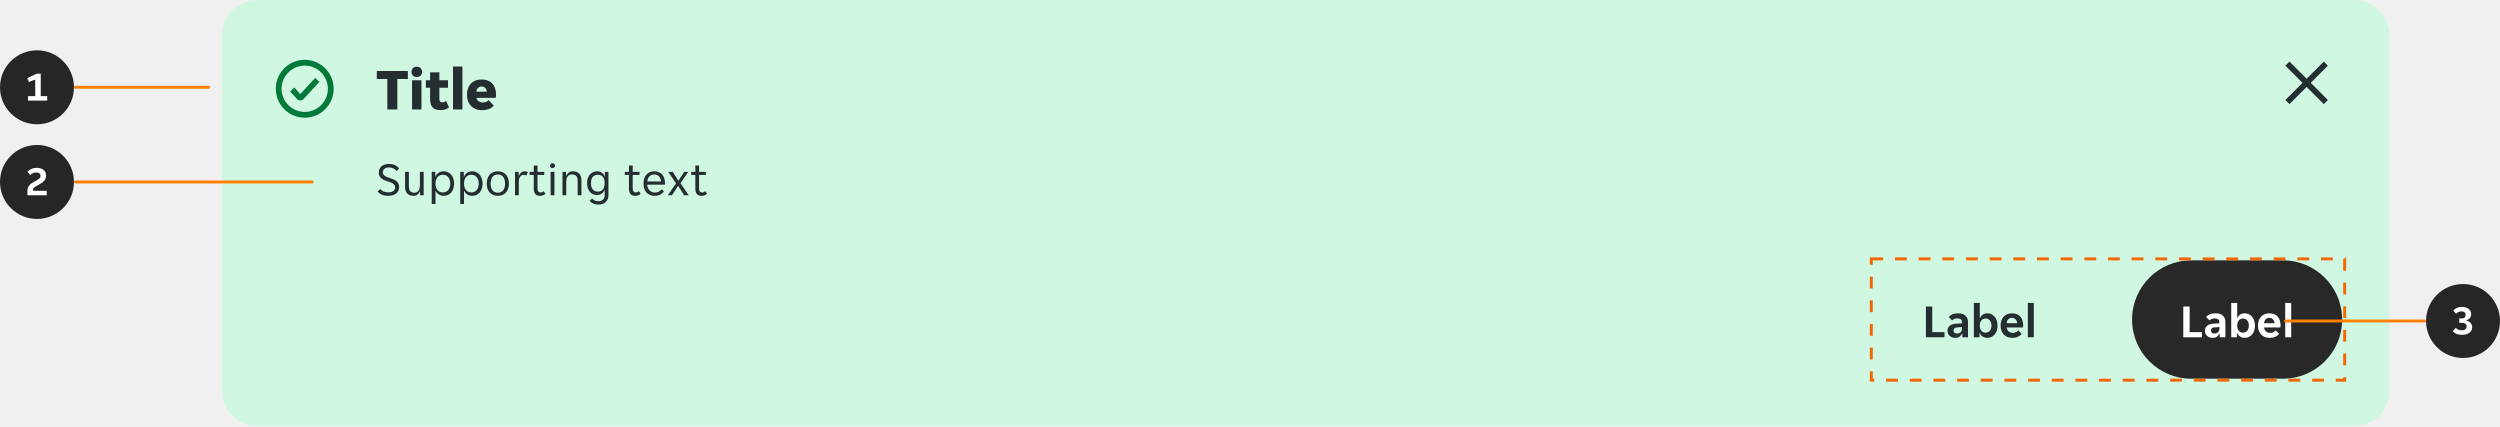
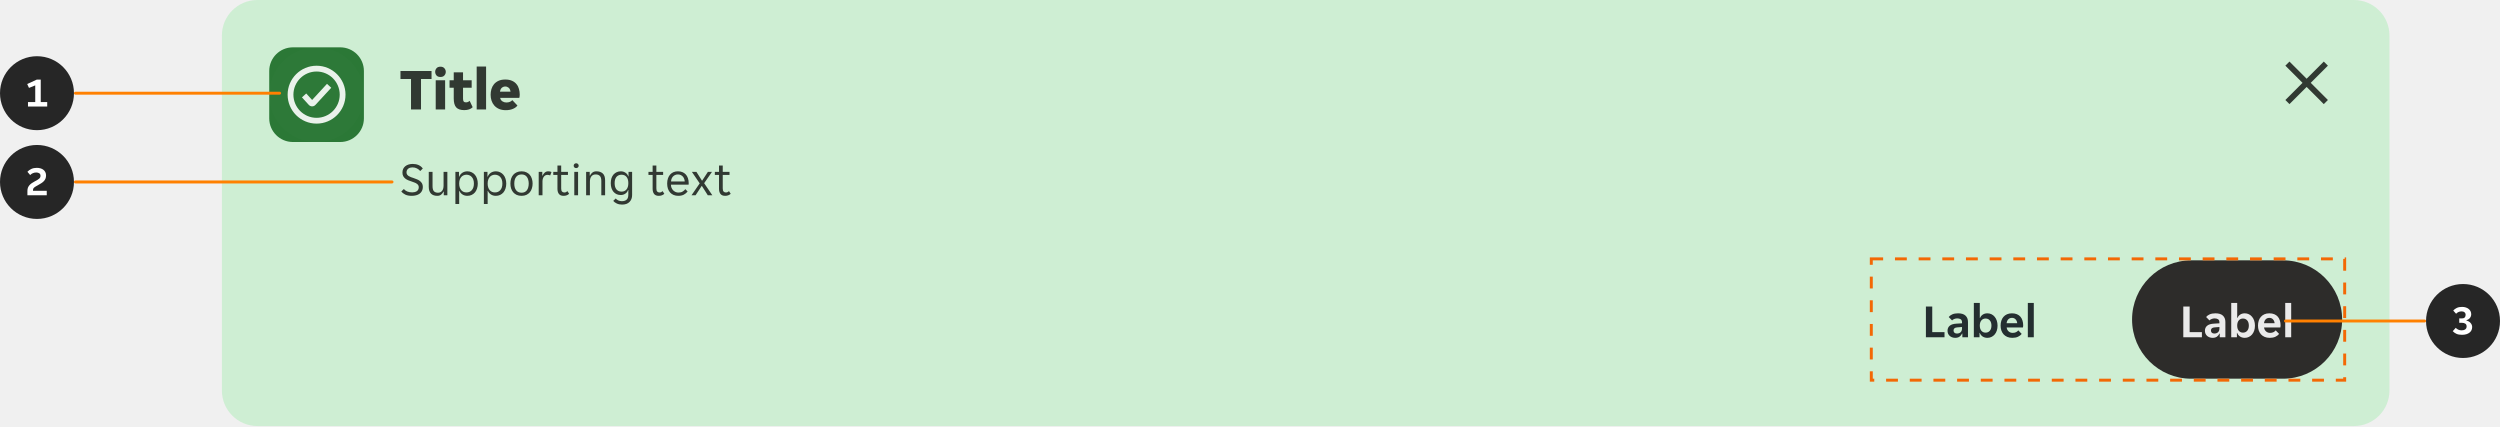
<svg xmlns="http://www.w3.org/2000/svg" width="845" height="144" viewBox="0 0 845 144" fill="none">
-   <g clip-path="url(#clip0_10642_64888)">
-     <path d="M75 12C75 5.373 80.373 0 87 0H795.639C802.266 0 807.639 5.373 807.639 12V132C807.639 138.627 802.266 144 795.639 144H87C80.373 144 75 138.627 75 132V12Z" fill="#CFF7E1" />
-     <g opacity="0.08">
-       <rect width="24" height="2" transform="translate(91 16)" fill="white" fill-opacity="0.01" />
-     </g>
-     <path d="M99.504 29.596L101.5 31.787L101.513 31.774L106.522 26.335L107.957 27.665L102.609 33.469C102.309 33.782 101.917 33.952 101.5 33.952C101.083 33.952 100.691 33.782 100.404 33.483L98.056 30.913L99.504 29.596Z" fill="#017A39" />
-     <path fill-rule="evenodd" clip-rule="evenodd" d="M93.217 30C93.217 24.6 97.6 20.217 103 20.217C108.4 20.217 112.783 24.6 112.783 30C112.783 35.4 108.4 39.782 103 39.782C97.6 39.782 93.217 35.4 93.217 30ZM95.174 30C95.174 34.317 98.683 37.826 103 37.826C107.317 37.826 110.826 34.317 110.826 30C110.826 25.683 107.317 22.174 103 22.174C98.683 22.174 95.174 25.683 95.174 30Z" fill="#017A39" />
-     <path d="M130.92 26.7H127.36V24H137.86V26.7H134.3V37H130.92V26.7ZM142.671 24.28C142.671 24.733 142.518 25.14 142.211 25.5C141.904 25.847 141.458 26.02 140.871 26.02C140.271 26.02 139.824 25.847 139.531 25.5C139.238 25.14 139.091 24.733 139.091 24.28C139.091 23.827 139.238 23.427 139.531 23.08C139.824 22.72 140.271 22.54 140.871 22.54C141.458 22.54 141.904 22.72 142.211 23.08C142.518 23.427 142.671 23.827 142.671 24.28ZM139.271 27.12H142.451V37H139.271V27.12ZM148.904 37.22C147.651 37.22 146.744 36.907 146.184 36.28C145.637 35.653 145.364 34.653 145.364 33.28V29.66H143.944V27.12H145.364V24.44H148.504V27.12H151.424V29.66H148.504V33.34C148.504 33.78 148.577 34.1 148.724 34.3C148.884 34.5 149.144 34.6 149.504 34.6C149.744 34.6 149.971 34.553 150.184 34.46C150.411 34.353 150.597 34.227 150.744 34.08L151.764 36.24C151.111 36.893 150.157 37.22 148.904 37.22ZM153.119 22.5H156.299V37H153.119V22.5ZM162.972 37.24C162.065 37.24 161.285 37.093 160.632 36.8C159.992 36.507 159.465 36.12 159.052 35.64C158.638 35.16 158.332 34.613 158.132 34C157.932 33.373 157.832 32.727 157.832 32.06C157.832 31.407 157.918 30.767 158.092 30.14C158.278 29.513 158.565 28.96 158.952 28.48C159.352 28 159.865 27.613 160.492 27.32C161.118 27.027 161.885 26.88 162.792 26.88C163.698 26.88 164.465 27.027 165.092 27.32C165.718 27.6 166.218 27.98 166.592 28.46C166.978 28.927 167.252 29.467 167.412 30.08C167.585 30.693 167.672 31.327 167.672 31.98C167.672 32.127 167.658 32.32 167.632 32.56C167.605 32.787 167.572 32.96 167.532 33.08H161.052C161.105 33.373 161.205 33.62 161.352 33.82C161.512 34.02 161.692 34.18 161.892 34.3C162.092 34.42 162.298 34.507 162.512 34.56C162.738 34.613 162.952 34.64 163.152 34.64C163.618 34.64 164.018 34.567 164.352 34.42C164.698 34.273 164.965 34.08 165.152 33.84L166.892 35.66C166.572 36.127 166.065 36.507 165.372 36.8C164.678 37.093 163.878 37.24 162.972 37.24ZM162.792 29.24C162.365 29.24 161.985 29.373 161.652 29.64C161.318 29.893 161.098 30.34 160.992 30.98H164.552C164.458 30.34 164.245 29.893 163.912 29.64C163.578 29.373 163.205 29.24 162.792 29.24Z" fill="#242E30" />
-     <path d="M131.192 66.192C130.285 66.192 129.549 66.053 128.984 65.776C128.419 65.499 127.971 65.141 127.64 64.704L128.504 63.888C128.792 64.24 129.171 64.517 129.64 64.72C130.12 64.923 130.68 65.024 131.32 65.024C131.608 65.024 131.885 64.992 132.152 64.928C132.419 64.864 132.653 64.768 132.856 64.64C133.069 64.501 133.235 64.32 133.352 64.096C133.48 63.872 133.544 63.6 133.544 63.28C133.544 63.003 133.48 62.768 133.352 62.576C133.224 62.373 133.048 62.203 132.824 62.064C132.611 61.915 132.355 61.787 132.056 61.68C131.757 61.563 131.432 61.445 131.08 61.328C130.707 61.2 130.339 61.067 129.976 60.928C129.613 60.779 129.288 60.592 129 60.368C128.712 60.144 128.477 59.872 128.296 59.552C128.115 59.221 128.024 58.816 128.024 58.336C128.024 57.856 128.109 57.435 128.28 57.072C128.461 56.709 128.707 56.405 129.016 56.16C129.325 55.915 129.693 55.728 130.12 55.6C130.547 55.472 131.011 55.408 131.512 55.408C132.248 55.408 132.904 55.536 133.48 55.792C134.067 56.048 134.541 56.437 134.904 56.96L134.04 57.808C133.752 57.456 133.384 57.163 132.936 56.928C132.488 56.693 131.976 56.576 131.4 56.576C131.155 56.576 130.915 56.608 130.68 56.672C130.445 56.725 130.232 56.821 130.04 56.96C129.848 57.099 129.693 57.275 129.576 57.488C129.459 57.701 129.4 57.957 129.4 58.256C129.4 58.533 129.464 58.773 129.592 58.976C129.72 59.168 129.891 59.339 130.104 59.488C130.328 59.627 130.589 59.755 130.888 59.872C131.187 59.979 131.512 60.091 131.864 60.208C132.237 60.336 132.605 60.475 132.968 60.624C133.331 60.773 133.656 60.96 133.944 61.184C134.232 61.408 134.467 61.68 134.648 62C134.829 62.32 134.92 62.72 134.92 63.2C134.92 63.712 134.819 64.16 134.616 64.544C134.424 64.917 134.157 65.227 133.816 65.472C133.485 65.717 133.091 65.899 132.632 66.016C132.184 66.133 131.704 66.192 131.192 66.192ZM139.799 66.192C139.361 66.192 138.967 66.133 138.615 66.016C138.263 65.899 137.959 65.717 137.703 65.472C137.457 65.227 137.265 64.912 137.127 64.528C136.988 64.144 136.919 63.685 136.919 63.152V58.096H138.199V62.912C138.199 63.723 138.353 64.299 138.663 64.64C138.983 64.971 139.447 65.136 140.055 65.136C140.631 65.136 141.084 64.928 141.415 64.512C141.756 64.096 141.927 63.488 141.927 62.688V58.096H143.207V66H141.991V64.752H141.895C141.703 65.168 141.436 65.515 141.095 65.792C140.764 66.059 140.332 66.192 139.799 66.192ZM145.923 58.096H147.139V59.712H147.235C147.331 59.445 147.464 59.2 147.635 58.976C147.816 58.752 148.024 58.56 148.259 58.4C148.504 58.24 148.771 58.117 149.059 58.032C149.357 57.947 149.667 57.904 149.987 57.904C150.509 57.904 150.984 58.011 151.411 58.224C151.848 58.427 152.221 58.715 152.531 59.088C152.84 59.451 153.075 59.888 153.235 60.4C153.405 60.912 153.491 61.467 153.491 62.064C153.491 62.661 153.405 63.216 153.235 63.728C153.075 64.229 152.84 64.667 152.531 65.04C152.221 65.403 151.848 65.685 151.411 65.888C150.984 66.091 150.509 66.192 149.987 66.192C149.336 66.192 148.776 66.037 148.307 65.728C147.837 65.419 147.501 65.024 147.299 64.544H147.203V68.96H145.923V58.096ZM149.667 65.04C150.019 65.04 150.344 64.981 150.643 64.864C150.952 64.736 151.219 64.549 151.443 64.304C151.677 64.048 151.859 63.733 151.987 63.36C152.115 62.987 152.179 62.549 152.179 62.048C152.179 61.547 152.115 61.109 151.987 60.736C151.859 60.363 151.677 60.053 151.443 59.808C151.219 59.552 150.952 59.365 150.643 59.248C150.344 59.12 150.019 59.056 149.667 59.056C149.325 59.056 149.005 59.12 148.707 59.248C148.408 59.365 148.147 59.552 147.923 59.808C147.699 60.053 147.523 60.363 147.395 60.736C147.267 61.109 147.203 61.547 147.203 62.048C147.203 62.549 147.267 62.987 147.395 63.36C147.523 63.733 147.699 64.048 147.923 64.304C148.147 64.549 148.408 64.736 148.707 64.864C149.005 64.981 149.325 65.04 149.667 65.04ZM155.548 58.096H156.764V59.712H156.86C156.956 59.445 157.089 59.2 157.26 58.976C157.441 58.752 157.649 58.56 157.884 58.4C158.129 58.24 158.396 58.117 158.684 58.032C158.982 57.947 159.292 57.904 159.612 57.904C160.134 57.904 160.609 58.011 161.036 58.224C161.473 58.427 161.846 58.715 162.156 59.088C162.465 59.451 162.7 59.888 162.86 60.4C163.03 60.912 163.116 61.467 163.116 62.064C163.116 62.661 163.03 63.216 162.86 63.728C162.7 64.229 162.465 64.667 162.156 65.04C161.846 65.403 161.473 65.685 161.036 65.888C160.609 66.091 160.134 66.192 159.612 66.192C158.961 66.192 158.401 66.037 157.932 65.728C157.462 65.419 157.126 65.024 156.924 64.544H156.828V68.96H155.548V58.096ZM159.292 65.04C159.644 65.04 159.969 64.981 160.268 64.864C160.577 64.736 160.844 64.549 161.068 64.304C161.302 64.048 161.484 63.733 161.612 63.36C161.74 62.987 161.804 62.549 161.804 62.048C161.804 61.547 161.74 61.109 161.612 60.736C161.484 60.363 161.302 60.053 161.068 59.808C160.844 59.552 160.577 59.365 160.268 59.248C159.969 59.12 159.644 59.056 159.292 59.056C158.95 59.056 158.63 59.12 158.332 59.248C158.033 59.365 157.772 59.552 157.548 59.808C157.324 60.053 157.148 60.363 157.02 60.736C156.892 61.109 156.828 61.547 156.828 62.048C156.828 62.549 156.892 62.987 157.02 63.36C157.148 63.733 157.324 64.048 157.548 64.304C157.772 64.549 158.033 64.736 158.332 64.864C158.63 64.981 158.95 65.04 159.292 65.04ZM168.293 66.192C167.663 66.192 167.109 66.085 166.629 65.872C166.159 65.648 165.765 65.349 165.445 64.976C165.135 64.603 164.901 64.165 164.741 63.664C164.591 63.163 164.517 62.624 164.517 62.048C164.517 61.472 164.591 60.933 164.741 60.432C164.901 59.931 165.135 59.493 165.445 59.12C165.765 58.747 166.159 58.453 166.629 58.24C167.109 58.016 167.663 57.904 168.293 57.904C168.922 57.904 169.466 58.016 169.925 58.24C170.394 58.453 170.783 58.747 171.093 59.12C171.402 59.493 171.631 59.931 171.781 60.432C171.941 60.933 172.021 61.472 172.021 62.048C172.021 62.624 171.941 63.163 171.781 63.664C171.631 64.165 171.402 64.603 171.093 64.976C170.783 65.349 170.394 65.648 169.925 65.872C169.466 66.085 168.922 66.192 168.293 66.192ZM165.829 62.048C165.829 62.507 165.877 62.928 165.973 63.312C166.079 63.685 166.234 64.011 166.437 64.288C166.639 64.555 166.895 64.763 167.205 64.912C167.514 65.061 167.877 65.136 168.293 65.136C168.698 65.136 169.05 65.061 169.349 64.912C169.658 64.763 169.909 64.555 170.101 64.288C170.303 64.011 170.453 63.685 170.549 63.312C170.655 62.928 170.709 62.507 170.709 62.048C170.709 61.589 170.655 61.173 170.549 60.8C170.453 60.416 170.303 60.091 170.101 59.824C169.909 59.547 169.658 59.333 169.349 59.184C169.05 59.035 168.698 58.96 168.293 58.96C167.877 58.96 167.514 59.035 167.205 59.184C166.895 59.333 166.639 59.547 166.437 59.824C166.234 60.091 166.079 60.416 165.973 60.8C165.877 61.173 165.829 61.589 165.829 62.048ZM174.079 58.096H175.295V59.376H175.391C175.561 58.96 175.807 58.613 176.127 58.336C176.447 58.048 176.847 57.904 177.327 57.904C177.732 57.904 178.089 57.984 178.399 58.144L177.967 59.296C177.828 59.221 177.679 59.173 177.519 59.152C177.369 59.12 177.215 59.104 177.055 59.104C176.532 59.104 176.116 59.317 175.807 59.744C175.508 60.16 175.359 60.693 175.359 61.344V66H174.079V58.096ZM182.48 66.192C181.765 66.192 181.242 65.979 180.912 65.552C180.581 65.125 180.416 64.539 180.416 63.792V59.136H179.008V58.096H180.416V55.952H181.68V58.096H183.968V59.136H181.68V63.68C181.68 64.192 181.776 64.549 181.968 64.752C182.17 64.955 182.426 65.056 182.736 65.056C182.949 65.056 183.141 65.019 183.312 64.944C183.482 64.859 183.642 64.747 183.792 64.608L184.368 65.504C183.877 65.963 183.248 66.192 182.48 66.192ZM187.598 56C187.598 56.224 187.518 56.416 187.358 56.576C187.209 56.736 187.006 56.816 186.75 56.816C186.483 56.816 186.275 56.736 186.126 56.576C185.977 56.416 185.902 56.224 185.902 56C185.902 55.787 185.977 55.6 186.126 55.44C186.275 55.269 186.483 55.184 186.75 55.184C187.006 55.184 187.209 55.269 187.358 55.44C187.518 55.6 187.598 55.787 187.598 56ZM186.11 58.096H187.39V66H186.11V58.096ZM190.11 58.096H191.326V59.344H191.422C191.614 58.928 191.886 58.587 192.238 58.32C192.59 58.043 193.038 57.904 193.582 57.904C194.489 57.904 195.203 58.144 195.726 58.624C196.259 59.104 196.526 59.877 196.526 60.944V66H195.246V61.184C195.246 60.373 195.081 59.803 194.75 59.472C194.43 59.131 193.955 58.96 193.326 58.96C192.718 58.96 192.243 59.168 191.902 59.584C191.561 60 191.39 60.608 191.39 61.408V66H190.11V58.096ZM202.246 69.152C201.564 69.152 200.972 69.029 200.47 68.784C199.969 68.549 199.569 68.256 199.27 67.904L200.118 67.088C200.342 67.365 200.63 67.584 200.982 67.744C201.345 67.915 201.745 68 202.182 68C202.865 68 203.398 67.835 203.782 67.504C204.177 67.173 204.374 66.592 204.374 65.76V64.224H204.278C204.193 64.491 204.07 64.731 203.91 64.944C203.75 65.147 203.558 65.323 203.334 65.472C203.121 65.611 202.881 65.723 202.614 65.808C202.358 65.883 202.097 65.92 201.83 65.92C201.329 65.92 200.87 65.829 200.454 65.648C200.049 65.467 199.692 65.205 199.382 64.864C199.084 64.512 198.849 64.085 198.678 63.584C198.518 63.083 198.438 62.517 198.438 61.888C198.438 61.269 198.518 60.715 198.678 60.224C198.849 59.733 199.084 59.317 199.382 58.976C199.692 58.635 200.049 58.373 200.454 58.192C200.87 58 201.329 57.904 201.83 57.904C202.417 57.904 202.94 58.059 203.398 58.368C203.868 58.667 204.182 59.083 204.342 59.616H204.438V58.096H205.654V65.92C205.654 66.891 205.361 67.669 204.774 68.256C204.198 68.853 203.356 69.152 202.246 69.152ZM202.086 64.768C202.79 64.768 203.345 64.523 203.75 64.032C204.166 63.541 204.374 62.832 204.374 61.904C204.374 60.965 204.166 60.256 203.75 59.776C203.345 59.296 202.79 59.056 202.086 59.056C201.372 59.056 200.801 59.296 200.374 59.776C199.958 60.256 199.75 60.965 199.75 61.904C199.75 62.832 199.958 63.541 200.374 64.032C200.801 64.523 201.372 64.768 202.086 64.768ZM214.651 66.192C213.937 66.192 213.414 65.979 213.083 65.552C212.753 65.125 212.587 64.539 212.587 63.792V59.136H211.179V58.096H212.587V55.952H213.851V58.096H216.139V59.136H213.851V63.68C213.851 64.192 213.947 64.549 214.139 64.752C214.342 64.955 214.598 65.056 214.907 65.056C215.121 65.056 215.313 65.019 215.483 64.944C215.654 64.859 215.814 64.747 215.963 64.608L216.539 65.504C216.049 65.963 215.419 66.192 214.651 66.192ZM221.245 66.192C220.68 66.192 220.162 66.096 219.693 65.904C219.234 65.712 218.84 65.44 218.509 65.088C218.189 64.725 217.938 64.288 217.757 63.776C217.586 63.264 217.501 62.688 217.501 62.048C217.501 61.376 217.592 60.784 217.773 60.272C217.954 59.749 218.205 59.317 218.525 58.976C218.845 58.624 219.224 58.357 219.661 58.176C220.109 57.995 220.6 57.904 221.133 57.904C221.666 57.904 222.157 57.989 222.605 58.16C223.053 58.331 223.437 58.587 223.757 58.928C224.077 59.259 224.328 59.68 224.509 60.192C224.69 60.693 224.781 61.28 224.781 61.952C224.781 62.037 224.776 62.123 224.765 62.208C224.765 62.293 224.76 62.363 224.749 62.416H218.781C218.781 62.789 218.845 63.141 218.973 63.472C219.112 63.792 219.293 64.075 219.517 64.32C219.752 64.555 220.018 64.741 220.317 64.88C220.626 65.019 220.957 65.088 221.309 65.088C221.885 65.088 222.354 64.976 222.717 64.752C223.09 64.528 223.4 64.256 223.645 63.936L224.413 64.72C224.072 65.168 223.645 65.525 223.133 65.792C222.632 66.059 222.002 66.192 221.245 66.192ZM221.133 58.96C220.76 58.96 220.429 59.029 220.141 59.168C219.853 59.307 219.613 59.488 219.421 59.712C219.229 59.936 219.08 60.192 218.973 60.48C218.877 60.768 218.824 61.056 218.813 61.344H223.437C223.426 61.056 223.368 60.768 223.261 60.48C223.165 60.192 223.021 59.936 222.829 59.712C222.637 59.488 222.397 59.307 222.109 59.168C221.832 59.029 221.506 58.96 221.133 58.96ZM228.499 61.984L225.859 58.096H227.395L229.267 61.056H229.331L231.267 58.096H232.643L230.003 61.92L232.771 66H231.235L229.235 62.848H229.171L227.107 66H225.731L228.499 61.984ZM237.089 66.192C236.374 66.192 235.852 65.979 235.521 65.552C235.19 65.125 235.025 64.539 235.025 63.792V59.136H233.617V58.096H235.025V55.952H236.289V58.096H238.577V59.136H236.289V63.68C236.289 64.192 236.385 64.549 236.577 64.752C236.78 64.955 237.036 65.056 237.345 65.056C237.558 65.056 237.75 65.019 237.921 64.944C238.092 64.859 238.252 64.747 238.401 64.608L238.977 65.504C238.486 65.963 237.857 66.192 237.089 66.192Z" fill="#242E30" />
+   <g clip-path="url(#clip0_14516_406128)">
+     <path d="M75 12C75 5.373 80.373 0 87 0H795.639C802.266 0 807.639 5.373 807.639 12V132C807.639 138.627 802.266 144 795.639 144H87C80.373 144 75 138.627 75 132V12Z" fill="#CEEED3" />
+     <path d="M91 24C91 19.582 94.582 16 99 16H115C119.418 16 123 19.582 123 24V40C123 44.418 119.418 48 115 48H99C94.582 48 91 44.418 91 40V24Z" fill="#2B7836" />
+     <rect x="91" y="16" width="32" height="32" rx="16" fill="white" fill-opacity="0.01" />
+     <path d="M103.504 31.596L105.5 33.787L105.513 33.774L110.522 28.335L111.957 29.665L106.609 35.469C106.309 35.782 105.917 35.952 105.5 35.952C105.083 35.952 104.691 35.782 104.404 35.483L102.057 32.913L103.504 31.596Z" fill="white" fill-opacity="0.9" />
+     <path fill-rule="evenodd" clip-rule="evenodd" d="M97.217 32C97.217 26.6 101.6 22.217 107 22.217C112.4 22.217 116.783 26.6 116.783 32C116.783 37.4 112.4 41.782 107 41.782C101.6 41.782 97.217 37.4 97.217 32ZM99.174 32C99.174 36.317 102.683 39.826 107 39.826C111.317 39.826 114.826 36.317 114.826 32C114.826 27.683 111.317 24.174 107 24.174C102.683 24.174 99.174 27.683 99.174 32Z" fill="white" fill-opacity="0.9" />
+     <path d="M138.92 26.7H135.36V24H145.86V26.7H142.3V37H138.92V26.7ZM150.671 24.28C150.671 24.733 150.518 25.14 150.211 25.5C149.904 25.847 149.458 26.02 148.871 26.02C148.271 26.02 147.824 25.847 147.531 25.5C147.238 25.14 147.091 24.733 147.091 24.28C147.091 23.827 147.238 23.427 147.531 23.08C147.824 22.72 148.271 22.54 148.871 22.54C149.458 22.54 149.904 22.72 150.211 23.08C150.518 23.427 150.671 23.827 150.671 24.28ZM147.271 27.12H150.451V37H147.271V27.12ZM156.904 37.22C155.651 37.22 154.744 36.907 154.184 36.28C153.637 35.653 153.364 34.653 153.364 33.28V29.66H151.944V27.12H153.364V24.44H156.504V27.12H159.424V29.66H156.504V33.34C156.504 33.78 156.577 34.1 156.724 34.3C156.884 34.5 157.144 34.6 157.504 34.6C157.744 34.6 157.971 34.553 158.184 34.46C158.411 34.353 158.597 34.227 158.744 34.08L159.764 36.24C159.111 36.893 158.157 37.22 156.904 37.22ZM161.119 22.5H164.299V37H161.119V22.5ZM170.972 37.24C170.065 37.24 169.285 37.093 168.632 36.8C167.992 36.507 167.465 36.12 167.052 35.64C166.638 35.16 166.332 34.613 166.132 34C165.932 33.373 165.832 32.727 165.832 32.06C165.832 31.407 165.918 30.767 166.092 30.14C166.278 29.513 166.565 28.96 166.952 28.48C167.352 28 167.865 27.613 168.492 27.32C169.118 27.027 169.885 26.88 170.792 26.88C171.698 26.88 172.465 27.027 173.092 27.32C173.718 27.6 174.218 27.98 174.592 28.46C174.978 28.927 175.252 29.467 175.412 30.08C175.585 30.693 175.672 31.327 175.672 31.98C175.672 32.127 175.658 32.32 175.632 32.56C175.605 32.787 175.572 32.96 175.532 33.08H169.052C169.105 33.373 169.205 33.62 169.352 33.82C169.512 34.02 169.692 34.18 169.892 34.3C170.092 34.42 170.298 34.507 170.512 34.56C170.738 34.613 170.952 34.64 171.152 34.64C171.618 34.64 172.018 34.567 172.352 34.42C172.698 34.273 172.965 34.08 173.152 33.84L174.892 35.66C174.572 36.127 174.065 36.507 173.372 36.8C172.678 37.093 171.878 37.24 170.972 37.24ZM170.792 29.24C170.365 29.24 169.985 29.373 169.652 29.64C169.318 29.893 169.098 30.34 168.992 30.98H172.552C172.458 30.34 172.245 29.893 171.912 29.64C171.578 29.373 171.205 29.24 170.792 29.24Z" fill="black" fill-opacity="0.76" />
+     <path d="M139.192 66.192C138.285 66.192 137.549 66.053 136.984 65.776C136.419 65.499 135.971 65.141 135.64 64.704L136.504 63.888C136.792 64.24 137.171 64.517 137.64 64.72C138.12 64.923 138.68 65.024 139.32 65.024C139.608 65.024 139.885 64.992 140.152 64.928C140.419 64.864 140.653 64.768 140.856 64.64C141.069 64.501 141.235 64.32 141.352 64.096C141.48 63.872 141.544 63.6 141.544 63.28C141.544 63.003 141.48 62.768 141.352 62.576C141.224 62.373 141.048 62.203 140.824 62.064C140.611 61.915 140.355 61.787 140.056 61.68C139.757 61.563 139.432 61.445 139.08 61.328C138.707 61.2 138.339 61.067 137.976 60.928C137.613 60.779 137.288 60.592 137 60.368C136.712 60.144 136.477 59.872 136.296 59.552C136.115 59.221 136.024 58.816 136.024 58.336C136.024 57.856 136.109 57.435 136.28 57.072C136.461 56.709 136.707 56.405 137.016 56.16C137.325 55.915 137.693 55.728 138.12 55.6C138.547 55.472 139.011 55.408 139.512 55.408C140.248 55.408 140.904 55.536 141.48 55.792C142.067 56.048 142.541 56.437 142.904 56.96L142.04 57.808C141.752 57.456 141.384 57.163 140.936 56.928C140.488 56.693 139.976 56.576 139.4 56.576C139.155 56.576 138.915 56.608 138.68 56.672C138.445 56.725 138.232 56.821 138.04 56.96C137.848 57.099 137.693 57.275 137.576 57.488C137.459 57.701 137.4 57.957 137.4 58.256C137.4 58.533 137.464 58.773 137.592 58.976C137.72 59.168 137.891 59.339 138.104 59.488C138.328 59.627 138.589 59.755 138.888 59.872C139.187 59.979 139.512 60.091 139.864 60.208C140.237 60.336 140.605 60.475 140.968 60.624C141.331 60.773 141.656 60.96 141.944 61.184C142.232 61.408 142.467 61.68 142.648 62C142.829 62.32 142.92 62.72 142.92 63.2C142.92 63.712 142.819 64.16 142.616 64.544C142.424 64.917 142.157 65.227 141.816 65.472C141.485 65.717 141.091 65.899 140.632 66.016C140.184 66.133 139.704 66.192 139.192 66.192ZM147.799 66.192C147.361 66.192 146.967 66.133 146.615 66.016C146.263 65.899 145.959 65.717 145.703 65.472C145.457 65.227 145.265 64.912 145.127 64.528C144.988 64.144 144.919 63.685 144.919 63.152V58.096H146.199V62.912C146.199 63.723 146.353 64.299 146.663 64.64C146.983 64.971 147.447 65.136 148.055 65.136C148.631 65.136 149.084 64.928 149.415 64.512C149.756 64.096 149.927 63.488 149.927 62.688V58.096H151.207V66H149.991V64.752H149.895C149.703 65.168 149.436 65.515 149.095 65.792C148.764 66.059 148.332 66.192 147.799 66.192ZM153.923 58.096H155.139V59.712H155.235C155.331 59.445 155.464 59.2 155.635 58.976C155.816 58.752 156.024 58.56 156.259 58.4C156.504 58.24 156.771 58.117 157.059 58.032C157.357 57.947 157.667 57.904 157.987 57.904C158.509 57.904 158.984 58.011 159.411 58.224C159.848 58.427 160.221 58.715 160.531 59.088C160.84 59.451 161.075 59.888 161.235 60.4C161.405 60.912 161.491 61.467 161.491 62.064C161.491 62.661 161.405 63.216 161.235 63.728C161.075 64.229 160.84 64.667 160.531 65.04C160.221 65.403 159.848 65.685 159.411 65.888C158.984 66.091 158.509 66.192 157.987 66.192C157.336 66.192 156.776 66.037 156.307 65.728C155.837 65.419 155.501 65.024 155.299 64.544H155.203V68.96H153.923V58.096ZM157.667 65.04C158.019 65.04 158.344 64.981 158.643 64.864C158.952 64.736 159.219 64.549 159.443 64.304C159.677 64.048 159.859 63.733 159.987 63.36C160.115 62.987 160.179 62.549 160.179 62.048C160.179 61.547 160.115 61.109 159.987 60.736C159.859 60.363 159.677 60.053 159.443 59.808C159.219 59.552 158.952 59.365 158.643 59.248C158.344 59.12 158.019 59.056 157.667 59.056C157.325 59.056 157.005 59.12 156.707 59.248C156.408 59.365 156.147 59.552 155.923 59.808C155.699 60.053 155.523 60.363 155.395 60.736C155.267 61.109 155.203 61.547 155.203 62.048C155.203 62.549 155.267 62.987 155.395 63.36C155.523 63.733 155.699 64.048 155.923 64.304C156.147 64.549 156.408 64.736 156.707 64.864C157.005 64.981 157.325 65.04 157.667 65.04ZM163.548 58.096H164.764V59.712H164.86C164.956 59.445 165.089 59.2 165.26 58.976C165.441 58.752 165.649 58.56 165.884 58.4C166.129 58.24 166.396 58.117 166.684 58.032C166.982 57.947 167.292 57.904 167.612 57.904C168.134 57.904 168.609 58.011 169.036 58.224C169.473 58.427 169.846 58.715 170.156 59.088C170.465 59.451 170.7 59.888 170.86 60.4C171.03 60.912 171.116 61.467 171.116 62.064C171.116 62.661 171.03 63.216 170.86 63.728C170.7 64.229 170.465 64.667 170.156 65.04C169.846 65.403 169.473 65.685 169.036 65.888C168.609 66.091 168.134 66.192 167.612 66.192C166.961 66.192 166.401 66.037 165.932 65.728C165.462 65.419 165.126 65.024 164.924 64.544H164.828V68.96H163.548V58.096ZM167.292 65.04C167.644 65.04 167.969 64.981 168.268 64.864C168.577 64.736 168.844 64.549 169.068 64.304C169.302 64.048 169.484 63.733 169.612 63.36C169.74 62.987 169.804 62.549 169.804 62.048C169.804 61.547 169.74 61.109 169.612 60.736C169.484 60.363 169.302 60.053 169.068 59.808C168.844 59.552 168.577 59.365 168.268 59.248C167.969 59.12 167.644 59.056 167.292 59.056C166.95 59.056 166.63 59.12 166.332 59.248C166.033 59.365 165.772 59.552 165.548 59.808C165.324 60.053 165.148 60.363 165.02 60.736C164.892 61.109 164.828 61.547 164.828 62.048C164.828 62.549 164.892 62.987 165.02 63.36C165.148 63.733 165.324 64.048 165.548 64.304C165.772 64.549 166.033 64.736 166.332 64.864C166.63 64.981 166.95 65.04 167.292 65.04ZM176.293 66.192C175.663 66.192 175.109 66.085 174.629 65.872C174.159 65.648 173.765 65.349 173.445 64.976C173.135 64.603 172.901 64.165 172.741 63.664C172.591 63.163 172.517 62.624 172.517 62.048C172.517 61.472 172.591 60.933 172.741 60.432C172.901 59.931 173.135 59.493 173.445 59.12C173.765 58.747 174.159 58.453 174.629 58.24C175.109 58.016 175.663 57.904 176.293 57.904C176.922 57.904 177.466 58.016 177.925 58.24C178.394 58.453 178.783 58.747 179.093 59.12C179.402 59.493 179.631 59.931 179.781 60.432C179.941 60.933 180.021 61.472 180.021 62.048C180.021 62.624 179.941 63.163 179.781 63.664C179.631 64.165 179.402 64.603 179.093 64.976C178.783 65.349 178.394 65.648 177.925 65.872C177.466 66.085 176.922 66.192 176.293 66.192ZM173.829 62.048C173.829 62.507 173.877 62.928 173.973 63.312C174.079 63.685 174.234 64.011 174.437 64.288C174.639 64.555 174.895 64.763 175.205 64.912C175.514 65.061 175.877 65.136 176.293 65.136C176.698 65.136 177.05 65.061 177.349 64.912C177.658 64.763 177.909 64.555 178.101 64.288C178.303 64.011 178.453 63.685 178.549 63.312C178.655 62.928 178.709 62.507 178.709 62.048C178.709 61.589 178.655 61.173 178.549 60.8C178.453 60.416 178.303 60.091 178.101 59.824C177.909 59.547 177.658 59.333 177.349 59.184C177.05 59.035 176.698 58.96 176.293 58.96C175.877 58.96 175.514 59.035 175.205 59.184C174.895 59.333 174.639 59.547 174.437 59.824C174.234 60.091 174.079 60.416 173.973 60.8C173.877 61.173 173.829 61.589 173.829 62.048ZM182.079 58.096H183.295V59.376H183.391C183.561 58.96 183.807 58.613 184.127 58.336C184.447 58.048 184.847 57.904 185.327 57.904C185.732 57.904 186.089 57.984 186.399 58.144L185.967 59.296C185.828 59.221 185.679 59.173 185.519 59.152C185.369 59.12 185.215 59.104 185.055 59.104C184.532 59.104 184.116 59.317 183.807 59.744C183.508 60.16 183.359 60.693 183.359 61.344V66H182.079V58.096ZM190.48 66.192C189.765 66.192 189.242 65.979 188.912 65.552C188.581 65.125 188.416 64.539 188.416 63.792V59.136H187.008V58.096H188.416V55.952H189.68V58.096H191.968V59.136H189.68V63.68C189.68 64.192 189.776 64.549 189.968 64.752C190.17 64.955 190.426 65.056 190.736 65.056C190.949 65.056 191.141 65.019 191.312 64.944C191.482 64.859 191.642 64.747 191.792 64.608L192.368 65.504C191.877 65.963 191.248 66.192 190.48 66.192ZM195.598 56C195.598 56.224 195.518 56.416 195.358 56.576C195.209 56.736 195.006 56.816 194.75 56.816C194.483 56.816 194.275 56.736 194.126 56.576C193.977 56.416 193.902 56.224 193.902 56C193.902 55.787 193.977 55.6 194.126 55.44C194.275 55.269 194.483 55.184 194.75 55.184C195.006 55.184 195.209 55.269 195.358 55.44C195.518 55.6 195.598 55.787 195.598 56ZM194.11 58.096H195.39V66H194.11V58.096ZM198.11 58.096H199.326V59.344H199.422C199.614 58.928 199.886 58.587 200.238 58.32C200.59 58.043 201.038 57.904 201.582 57.904C202.489 57.904 203.203 58.144 203.726 58.624C204.259 59.104 204.526 59.877 204.526 60.944V66H203.246V61.184C203.246 60.373 203.081 59.803 202.75 59.472C202.43 59.131 201.955 58.96 201.326 58.96C200.718 58.96 200.243 59.168 199.902 59.584C199.561 60 199.39 60.608 199.39 61.408V66H198.11V58.096ZM210.246 69.152C209.564 69.152 208.972 69.029 208.47 68.784C207.969 68.549 207.569 68.256 207.27 67.904L208.118 67.088C208.342 67.365 208.63 67.584 208.982 67.744C209.345 67.915 209.745 68 210.182 68C210.865 68 211.398 67.835 211.782 67.504C212.177 67.173 212.374 66.592 212.374 65.76V64.224H212.278C212.193 64.491 212.07 64.731 211.91 64.944C211.75 65.147 211.558 65.323 211.334 65.472C211.121 65.611 210.881 65.723 210.614 65.808C210.358 65.883 210.097 65.92 209.83 65.92C209.329 65.92 208.87 65.829 208.454 65.648C208.049 65.467 207.692 65.205 207.382 64.864C207.084 64.512 206.849 64.085 206.678 63.584C206.518 63.083 206.438 62.517 206.438 61.888C206.438 61.269 206.518 60.715 206.678 60.224C206.849 59.733 207.084 59.317 207.382 58.976C207.692 58.635 208.049 58.373 208.454 58.192C208.87 58 209.329 57.904 209.83 57.904C210.417 57.904 210.94 58.059 211.398 58.368C211.868 58.667 212.182 59.083 212.342 59.616H212.438V58.096H213.654V65.92C213.654 66.891 213.361 67.669 212.774 68.256C212.198 68.853 211.356 69.152 210.246 69.152ZM210.086 64.768C210.79 64.768 211.345 64.523 211.75 64.032C212.166 63.541 212.374 62.832 212.374 61.904C212.374 60.965 212.166 60.256 211.75 59.776C211.345 59.296 210.79 59.056 210.086 59.056C209.372 59.056 208.801 59.296 208.374 59.776C207.958 60.256 207.75 60.965 207.75 61.904C207.75 62.832 207.958 63.541 208.374 64.032C208.801 64.523 209.372 64.768 210.086 64.768ZM222.651 66.192C221.937 66.192 221.414 65.979 221.083 65.552C220.753 65.125 220.587 64.539 220.587 63.792V59.136H219.179V58.096H220.587V55.952H221.851V58.096H224.139V59.136H221.851V63.68C221.851 64.192 221.947 64.549 222.139 64.752C222.342 64.955 222.598 65.056 222.907 65.056C223.121 65.056 223.313 65.019 223.483 64.944C223.654 64.859 223.814 64.747 223.963 64.608L224.539 65.504C224.049 65.963 223.419 66.192 222.651 66.192ZM229.245 66.192C228.68 66.192 228.162 66.096 227.693 65.904C227.234 65.712 226.84 65.44 226.509 65.088C226.189 64.725 225.938 64.288 225.757 63.776C225.586 63.264 225.501 62.688 225.501 62.048C225.501 61.376 225.592 60.784 225.773 60.272C225.954 59.749 226.205 59.317 226.525 58.976C226.845 58.624 227.224 58.357 227.661 58.176C228.109 57.995 228.6 57.904 229.133 57.904C229.666 57.904 230.157 57.989 230.605 58.16C231.053 58.331 231.437 58.587 231.757 58.928C232.077 59.259 232.328 59.68 232.509 60.192C232.69 60.693 232.781 61.28 232.781 61.952C232.781 62.037 232.776 62.123 232.765 62.208C232.765 62.293 232.76 62.363 232.749 62.416H226.781C226.781 62.789 226.845 63.141 226.973 63.472C227.112 63.792 227.293 64.075 227.517 64.32C227.752 64.555 228.018 64.741 228.317 64.88C228.626 65.019 228.957 65.088 229.309 65.088C229.885 65.088 230.354 64.976 230.717 64.752C231.09 64.528 231.4 64.256 231.645 63.936L232.413 64.72C232.072 65.168 231.645 65.525 231.133 65.792C230.632 66.059 230.002 66.192 229.245 66.192ZM229.133 58.96C228.76 58.96 228.429 59.029 228.141 59.168C227.853 59.307 227.613 59.488 227.421 59.712C227.229 59.936 227.08 60.192 226.973 60.48C226.877 60.768 226.824 61.056 226.813 61.344H231.437C231.426 61.056 231.368 60.768 231.261 60.48C231.165 60.192 231.021 59.936 230.829 59.712C230.637 59.488 230.397 59.307 230.109 59.168C229.832 59.029 229.506 58.96 229.133 58.96ZM236.499 61.984L233.859 58.096H235.395L237.267 61.056H237.331L239.267 58.096H240.643L238.003 61.92L240.771 66H239.235L237.235 62.848H237.171L235.107 66H233.731L236.499 61.984ZM245.089 66.192C244.374 66.192 243.852 65.979 243.521 65.552C243.19 65.125 243.025 64.539 243.025 63.792V59.136H241.617V58.096H243.025V55.952H244.289V58.096H246.577V59.136H244.289V63.68C244.289 64.192 244.385 64.549 244.577 64.752C244.78 64.955 245.036 65.056 245.345 65.056C245.558 65.056 245.75 65.019 245.921 64.944C246.092 64.859 246.252 64.747 246.401 64.608L246.977 65.504C246.486 65.963 245.857 66.192 245.089 66.192Z" fill="black" fill-opacity="0.76" />
    <path d="M759.639 28C759.639 16.954 768.593 8 779.639 8C790.684 8 799.639 16.954 799.639 28C799.639 39.046 790.684 48 779.639 48C768.593 48 759.639 39.046 759.639 28Z" fill="white" fill-opacity="0.01" />
-     <path d="M785.44 20.808L779.639 26.609L773.838 20.808L772.446 22.199L778.248 28L772.446 33.801L773.838 35.193L779.639 29.391L785.44 35.193L786.831 33.801L781.03 28L786.831 22.199L785.44 20.808Z" fill="#242E30" />
-     <g clip-path="url(#clip1_10642_64888)">
+     <path d="M785.44 20.808L779.639 26.609L773.838 20.808L772.446 22.199L778.248 28L772.446 33.801L773.838 35.193L779.639 29.391L785.44 35.193L786.831 33.801L781.03 28L786.831 22.199L785.44 20.808Z" fill="black" fill-opacity="0.76" />
+     <g clip-path="url(#clip1_14516_406128)">
      <path d="M633.639 108C633.639 96.954 642.593 88 653.639 88H684.639C695.684 88 704.639 96.954 704.639 108C704.639 119.046 695.684 128 684.639 128H653.639C642.593 128 633.639 119.046 633.639 108Z" fill="white" fill-opacity="0.01" />
      <path d="M650.955 103.6H653.099V112.256H657.243V114H650.955V103.6ZM660.842 114.192C660.49 114.192 660.154 114.133 659.834 114.016C659.525 113.909 659.253 113.755 659.018 113.552C658.784 113.339 658.597 113.083 658.458 112.784C658.33 112.485 658.266 112.149 658.266 111.776C658.266 111.072 658.517 110.512 659.018 110.096C659.52 109.68 660.282 109.445 661.306 109.392L663.162 109.28V108.96C663.162 108.448 663.008 108.096 662.698 107.904C662.389 107.712 662.005 107.616 661.546 107.616C661.184 107.616 660.842 107.685 660.522 107.824C660.202 107.952 659.962 108.112 659.802 108.304L658.666 107.152C658.944 106.789 659.344 106.491 659.866 106.256C660.4 106.021 661.05 105.904 661.818 105.904C662.949 105.904 663.792 106.165 664.346 106.688C664.901 107.211 665.178 107.92 665.178 108.816V114H663.274V112.736H663.178C662.976 113.184 662.682 113.541 662.298 113.808C661.914 114.064 661.429 114.192 660.842 114.192ZM661.434 112.736C661.946 112.736 662.362 112.592 662.682 112.304C663.002 112.005 663.162 111.589 663.162 111.056V110.528L661.546 110.656C660.714 110.709 660.298 111.061 660.298 111.712C660.298 112.043 660.405 112.299 660.618 112.48C660.832 112.651 661.104 112.736 661.434 112.736ZM671.748 114.192C671.129 114.192 670.59 114.043 670.132 113.744C669.684 113.445 669.364 113.035 669.172 112.512H669.076V114H667.156V102.4H669.172V107.456H669.268C669.449 106.997 669.753 106.624 670.18 106.336C670.606 106.048 671.129 105.904 671.748 105.904C672.238 105.904 672.692 106.005 673.108 106.208C673.534 106.411 673.897 106.699 674.196 107.072C674.505 107.435 674.745 107.872 674.916 108.384C675.086 108.896 675.172 109.461 675.172 110.08C675.172 110.688 675.086 111.248 674.916 111.76C674.745 112.261 674.505 112.693 674.196 113.056C673.897 113.408 673.534 113.685 673.108 113.888C672.692 114.091 672.238 114.192 671.748 114.192ZM671.124 112.432C671.721 112.432 672.201 112.219 672.564 111.792C672.926 111.365 673.108 110.784 673.108 110.048C673.108 109.312 672.926 108.731 672.564 108.304C672.201 107.877 671.721 107.664 671.124 107.664C670.537 107.664 670.062 107.877 669.7 108.304C669.348 108.731 669.172 109.312 669.172 110.048C669.172 110.784 669.348 111.365 669.7 111.792C670.062 112.219 670.537 112.432 671.124 112.432ZM680.173 114.192C679.512 114.192 678.936 114.085 678.445 113.872C677.955 113.659 677.539 113.365 677.197 112.992C676.867 112.608 676.616 112.165 676.445 111.664C676.285 111.163 676.205 110.624 676.205 110.048C676.205 109.461 676.285 108.917 676.445 108.416C676.605 107.904 676.845 107.467 677.165 107.104C677.485 106.731 677.885 106.437 678.365 106.224C678.845 106.011 679.405 105.904 680.045 105.904C680.685 105.904 681.245 106.005 681.725 106.208C682.205 106.411 682.6 106.693 682.909 107.056C683.219 107.419 683.448 107.851 683.597 108.352C683.757 108.843 683.837 109.381 683.837 109.968C683.837 110.075 683.827 110.197 683.805 110.336C683.795 110.475 683.779 110.587 683.757 110.672H678.253C678.285 110.96 678.36 111.221 678.477 111.456C678.605 111.68 678.76 111.872 678.941 112.032C679.133 112.192 679.341 112.315 679.565 112.4C679.8 112.475 680.04 112.512 680.285 112.512C680.744 112.512 681.128 112.432 681.437 112.272C681.747 112.112 681.997 111.909 682.189 111.664L683.325 112.848C683.027 113.253 682.611 113.579 682.077 113.824C681.544 114.069 680.909 114.192 680.173 114.192ZM680.045 107.44C679.533 107.44 679.117 107.605 678.797 107.936C678.477 108.267 678.291 108.704 678.237 109.248H681.821C681.768 108.704 681.581 108.267 681.261 107.936C680.952 107.605 680.547 107.44 680.045 107.44ZM685.406 102.4H687.422V114H685.406V102.4Z" fill="#242E30" />
    </g>
-     <g clip-path="url(#clip2_10642_64888)">
-       <path d="M720.639 108C720.639 96.954 729.593 88 740.639 88H771.639C782.684 88 791.639 96.954 791.639 108C791.639 119.046 782.684 128 771.639 128H740.639C729.593 128 720.639 119.046 720.639 108Z" fill="#262626" />
+     <g clip-path="url(#clip2_14516_406128)">
+       <path d="M720.639 108C720.639 96.954 729.593 88 740.639 88H771.639C782.684 88 791.639 96.954 791.639 108C791.639 119.046 782.684 128 771.639 128H740.639C729.593 128 720.639 119.046 720.639 108Z" fill="#2B2A28" />
      <path d="M720.639 108C720.639 96.954 729.593 88 740.639 88H771.639C782.684 88 791.639 96.954 791.639 108C791.639 119.046 782.684 128 771.639 128H740.639C729.593 128 720.639 119.046 720.639 108Z" fill="white" fill-opacity="0.01" />
-       <path d="M737.955 103.6H740.099V112.256H744.243V114H737.955V103.6ZM747.842 114.192C747.49 114.192 747.154 114.133 746.834 114.016C746.525 113.909 746.253 113.755 746.018 113.552C745.784 113.339 745.597 113.083 745.458 112.784C745.33 112.485 745.266 112.149 745.266 111.776C745.266 111.072 745.517 110.512 746.018 110.096C746.52 109.68 747.282 109.445 748.306 109.392L750.162 109.28V108.96C750.162 108.448 750.008 108.096 749.698 107.904C749.389 107.712 749.005 107.616 748.546 107.616C748.184 107.616 747.842 107.685 747.522 107.824C747.202 107.952 746.962 108.112 746.802 108.304L745.666 107.152C745.944 106.789 746.344 106.491 746.866 106.256C747.4 106.021 748.05 105.904 748.818 105.904C749.949 105.904 750.792 106.165 751.346 106.688C751.901 107.211 752.178 107.92 752.178 108.816V114H750.274V112.736H750.178C749.976 113.184 749.682 113.541 749.298 113.808C748.914 114.064 748.429 114.192 747.842 114.192ZM748.434 112.736C748.946 112.736 749.362 112.592 749.682 112.304C750.002 112.005 750.162 111.589 750.162 111.056V110.528L748.546 110.656C747.714 110.709 747.298 111.061 747.298 111.712C747.298 112.043 747.405 112.299 747.618 112.48C747.832 112.651 748.104 112.736 748.434 112.736ZM758.748 114.192C758.129 114.192 757.59 114.043 757.132 113.744C756.684 113.445 756.364 113.035 756.172 112.512H756.076V114H754.156V102.4H756.172V107.456H756.268C756.449 106.997 756.753 106.624 757.18 106.336C757.606 106.048 758.129 105.904 758.748 105.904C759.238 105.904 759.692 106.005 760.108 106.208C760.534 106.411 760.897 106.699 761.196 107.072C761.505 107.435 761.745 107.872 761.916 108.384C762.086 108.896 762.172 109.461 762.172 110.08C762.172 110.688 762.086 111.248 761.916 111.76C761.745 112.261 761.505 112.693 761.196 113.056C760.897 113.408 760.534 113.685 760.108 113.888C759.692 114.091 759.238 114.192 758.748 114.192ZM758.124 112.432C758.721 112.432 759.201 112.219 759.564 111.792C759.926 111.365 760.108 110.784 760.108 110.048C760.108 109.312 759.926 108.731 759.564 108.304C759.201 107.877 758.721 107.664 758.124 107.664C757.537 107.664 757.062 107.877 756.7 108.304C756.348 108.731 756.172 109.312 756.172 110.048C756.172 110.784 756.348 111.365 756.7 111.792C757.062 112.219 757.537 112.432 758.124 112.432ZM767.173 114.192C766.512 114.192 765.936 114.085 765.445 113.872C764.955 113.659 764.539 113.365 764.197 112.992C763.867 112.608 763.616 112.165 763.445 111.664C763.285 111.163 763.205 110.624 763.205 110.048C763.205 109.461 763.285 108.917 763.445 108.416C763.605 107.904 763.845 107.467 764.165 107.104C764.485 106.731 764.885 106.437 765.365 106.224C765.845 106.011 766.405 105.904 767.045 105.904C767.685 105.904 768.245 106.005 768.725 106.208C769.205 106.411 769.6 106.693 769.909 107.056C770.219 107.419 770.448 107.851 770.597 108.352C770.757 108.843 770.837 109.381 770.837 109.968C770.837 110.075 770.827 110.197 770.805 110.336C770.795 110.475 770.779 110.587 770.757 110.672H765.253C765.285 110.96 765.36 111.221 765.477 111.456C765.605 111.68 765.76 111.872 765.941 112.032C766.133 112.192 766.341 112.315 766.565 112.4C766.8 112.475 767.04 112.512 767.285 112.512C767.744 112.512 768.128 112.432 768.437 112.272C768.747 112.112 768.997 111.909 769.189 111.664L770.325 112.848C770.027 113.253 769.611 113.579 769.077 113.824C768.544 114.069 767.909 114.192 767.173 114.192ZM767.045 107.44C766.533 107.44 766.117 107.605 765.797 107.936C765.477 108.267 765.291 108.704 765.237 109.248H768.821C768.768 108.704 768.581 108.267 768.261 107.936C767.952 107.605 767.547 107.44 767.045 107.44ZM772.406 102.4H774.422V114H772.406V102.4Z" fill="white" />
+       <path d="M737.955 103.6H740.099V112.256H744.243V114H737.955V103.6ZM747.842 114.192C747.49 114.192 747.154 114.133 746.834 114.016C746.525 113.909 746.253 113.755 746.018 113.552C745.784 113.339 745.597 113.083 745.458 112.784C745.33 112.485 745.266 112.149 745.266 111.776C745.266 111.072 745.517 110.512 746.018 110.096C746.52 109.68 747.282 109.445 748.306 109.392L750.162 109.28V108.96C750.162 108.448 750.008 108.096 749.698 107.904C749.389 107.712 749.005 107.616 748.546 107.616C748.184 107.616 747.842 107.685 747.522 107.824C747.202 107.952 746.962 108.112 746.802 108.304L745.666 107.152C745.944 106.789 746.344 106.491 746.866 106.256C747.4 106.021 748.05 105.904 748.818 105.904C749.949 105.904 750.792 106.165 751.346 106.688C751.901 107.211 752.178 107.92 752.178 108.816V114H750.274V112.736H750.178C749.976 113.184 749.682 113.541 749.298 113.808C748.914 114.064 748.429 114.192 747.842 114.192ZM748.434 112.736C748.946 112.736 749.362 112.592 749.682 112.304C750.002 112.005 750.162 111.589 750.162 111.056V110.528L748.546 110.656C747.714 110.709 747.298 111.061 747.298 111.712C747.298 112.043 747.405 112.299 747.618 112.48C747.832 112.651 748.104 112.736 748.434 112.736ZM758.748 114.192C758.129 114.192 757.59 114.043 757.132 113.744C756.684 113.445 756.364 113.035 756.172 112.512H756.076V114H754.156V102.4H756.172V107.456H756.268C756.449 106.997 756.753 106.624 757.18 106.336C757.606 106.048 758.129 105.904 758.748 105.904C759.238 105.904 759.692 106.005 760.108 106.208C760.534 106.411 760.897 106.699 761.196 107.072C761.505 107.435 761.745 107.872 761.916 108.384C762.086 108.896 762.172 109.461 762.172 110.08C762.172 110.688 762.086 111.248 761.916 111.76C761.745 112.261 761.505 112.693 761.196 113.056C760.897 113.408 760.534 113.685 760.108 113.888C759.692 114.091 759.238 114.192 758.748 114.192ZM758.124 112.432C758.721 112.432 759.201 112.219 759.564 111.792C759.926 111.365 760.108 110.784 760.108 110.048C760.108 109.312 759.926 108.731 759.564 108.304C759.201 107.877 758.721 107.664 758.124 107.664C757.537 107.664 757.062 107.877 756.7 108.304C756.348 108.731 756.172 109.312 756.172 110.048C756.172 110.784 756.348 111.365 756.7 111.792C757.062 112.219 757.537 112.432 758.124 112.432ZM767.173 114.192C766.512 114.192 765.936 114.085 765.445 113.872C764.955 113.659 764.539 113.365 764.197 112.992C763.867 112.608 763.616 112.165 763.445 111.664C763.285 111.163 763.205 110.624 763.205 110.048C763.205 109.461 763.285 108.917 763.445 108.416C763.605 107.904 763.845 107.467 764.165 107.104C764.485 106.731 764.885 106.437 765.365 106.224C765.845 106.011 766.405 105.904 767.045 105.904C767.685 105.904 768.245 106.005 768.725 106.208C769.205 106.411 769.6 106.693 769.909 107.056C770.219 107.419 770.448 107.851 770.597 108.352C770.757 108.843 770.837 109.381 770.837 109.968C770.837 110.075 770.827 110.197 770.805 110.336C770.795 110.475 770.779 110.587 770.757 110.672H765.253C765.285 110.96 765.36 111.221 765.477 111.456C765.605 111.68 765.76 111.872 765.941 112.032C766.133 112.192 766.341 112.315 766.565 112.4C766.8 112.475 767.04 112.512 767.285 112.512C767.744 112.512 768.128 112.432 768.437 112.272C768.747 112.112 768.997 111.909 769.189 111.664L770.325 112.848C770.027 113.253 769.611 113.579 769.077 113.824C768.544 114.069 767.909 114.192 767.173 114.192ZM767.045 107.44C766.533 107.44 766.117 107.605 765.797 107.936C765.477 108.267 765.291 108.704 765.237 109.248H768.821C768.768 108.704 768.581 108.267 768.261 107.936C767.952 107.605 767.547 107.44 767.045 107.44ZM772.406 102.4H774.422V114H772.406V102.4Z" fill="white" fill-opacity="0.9" />
    </g>
  </g>
  <rect x="632.5" y="87.5" width="160" height="41" stroke="#F36805" stroke-dasharray="4 4" />
-   <circle cx="12.5" cy="29.5" r="12.5" fill="#262626" />
-   <path d="M9.46 32.502H11.91V26.86L9.796 27.714L9.194 26.398L12.442 24.9H13.772V32.502H15.956V34H9.46V32.502Z" fill="white" />
-   <rect x="25" y="29" width="46" height="1" rx="0.5" fill="#FF8000" />
+   <circle cx="12.5" cy="31.5" r="12.5" fill="#262626" />
+   <path d="M9.46 34.502H11.91V28.86L9.796 29.714L9.194 28.398L12.442 26.9H13.772V34.502H15.956V36H9.46V34.502Z" fill="white" />
+   <rect x="25" y="31" width="70" height="1" rx="0.5" fill="#FF8000" />
  <circle cx="12.5" cy="61.5" r="12.5" fill="#262626" />
  <path d="M9.264 64.53C9.264 64.11 9.325 63.741 9.446 63.424C9.577 63.107 9.754 62.822 9.978 62.57C10.202 62.318 10.468 62.089 10.776 61.884C11.084 61.679 11.42 61.478 11.784 61.282C12.148 61.086 12.451 60.918 12.694 60.778C12.946 60.629 13.142 60.484 13.282 60.344C13.431 60.204 13.534 60.064 13.59 59.924C13.655 59.775 13.688 59.602 13.688 59.406C13.688 59.023 13.548 58.743 13.268 58.566C12.988 58.389 12.652 58.3 12.26 58.3C11.84 58.3 11.453 58.379 11.098 58.538C10.752 58.687 10.454 58.897 10.202 59.168L9.264 58.062C9.609 57.67 10.048 57.353 10.58 57.11C11.112 56.858 11.723 56.732 12.414 56.732C12.88 56.732 13.305 56.788 13.688 56.9C14.08 57.012 14.411 57.18 14.682 57.404C14.962 57.619 15.177 57.885 15.326 58.202C15.485 58.519 15.564 58.883 15.564 59.294C15.564 59.695 15.503 60.05 15.382 60.358C15.261 60.657 15.083 60.937 14.85 61.198C14.617 61.45 14.327 61.688 13.982 61.912C13.646 62.136 13.258 62.365 12.82 62.598C12.521 62.766 12.264 62.911 12.05 63.032C11.845 63.153 11.672 63.275 11.532 63.396C11.401 63.517 11.303 63.639 11.238 63.76C11.182 63.881 11.154 64.026 11.154 64.194V64.488H15.802V66H9.264V64.53Z" fill="white" />
-   <rect x="25" y="61" width="81" height="1" rx="0.5" fill="#FF8000" />
+   <rect x="25" y="61" width="108" height="1" rx="0.5" fill="#FF8000" />
  <rect x="772" y="108" width="48" height="1" rx="0.5" fill="#FF8000" />
  <circle cx="832.5" cy="108.5" r="12.5" fill="#262626" />
  <path d="M832.134 113.168C831.406 113.168 830.795 113.061 830.3 112.846C829.805 112.622 829.381 112.319 829.026 111.936L830.048 110.802C830.272 111.054 830.552 111.259 830.888 111.418C831.233 111.577 831.616 111.656 832.036 111.656C832.54 111.656 832.946 111.544 833.254 111.32C833.562 111.096 833.716 110.765 833.716 110.326C833.716 109.906 833.571 109.598 833.282 109.402C832.993 109.206 832.61 109.108 832.134 109.108H831.224V107.624H832.134C832.554 107.624 832.867 107.517 833.072 107.302C833.277 107.078 833.38 106.789 833.38 106.434C833.38 106.219 833.343 106.037 833.268 105.888C833.193 105.739 833.091 105.617 832.96 105.524C832.839 105.421 832.694 105.351 832.526 105.314C832.358 105.267 832.185 105.244 832.008 105.244C831.625 105.244 831.275 105.319 830.958 105.468C830.641 105.617 830.375 105.813 830.16 106.056L829.194 104.964C829.53 104.591 829.936 104.292 830.412 104.068C830.888 103.844 831.476 103.732 832.176 103.732C832.633 103.732 833.053 103.793 833.436 103.914C833.819 104.035 834.145 104.208 834.416 104.432C834.687 104.647 834.897 104.903 835.046 105.202C835.195 105.501 835.27 105.832 835.27 106.196C835.27 106.672 835.13 107.092 834.85 107.456C834.57 107.811 834.164 108.081 833.632 108.268V108.352C833.912 108.408 834.169 108.501 834.402 108.632C834.645 108.763 834.85 108.926 835.018 109.122C835.195 109.309 835.335 109.523 835.438 109.766C835.541 109.999 835.592 110.256 835.592 110.536C835.592 110.919 835.517 111.273 835.368 111.6C835.219 111.917 834.995 112.193 834.696 112.426C834.407 112.659 834.047 112.841 833.618 112.972C833.189 113.103 832.694 113.168 832.134 113.168Z" fill="white" />
  <defs>
-     <clipPath id="clip0_10642_64888">
+     <clipPath id="clip0_14516_406128">
      <path d="M75 12C75 5.373 80.373 0 87 0H795.639C802.266 0 807.639 5.373 807.639 12V132C807.639 138.627 802.266 144 795.639 144H87C80.373 144 75 138.627 75 132V12Z" fill="white" />
    </clipPath>
-     <clipPath id="clip1_10642_64888">
+     <clipPath id="clip1_14516_406128">
      <path d="M633.639 108C633.639 96.954 642.593 88 653.639 88H684.639C695.684 88 704.639 96.954 704.639 108C704.639 119.046 695.684 128 684.639 128H653.639C642.593 128 633.639 119.046 633.639 108Z" fill="white" />
    </clipPath>
-     <clipPath id="clip2_10642_64888">
+     <clipPath id="clip2_14516_406128">
      <path d="M720.639 108C720.639 96.954 729.593 88 740.639 88H771.639C782.684 88 791.639 96.954 791.639 108C791.639 119.046 782.684 128 771.639 128H740.639C729.593 128 720.639 119.046 720.639 108Z" fill="white" />
    </clipPath>
  </defs>
</svg>
